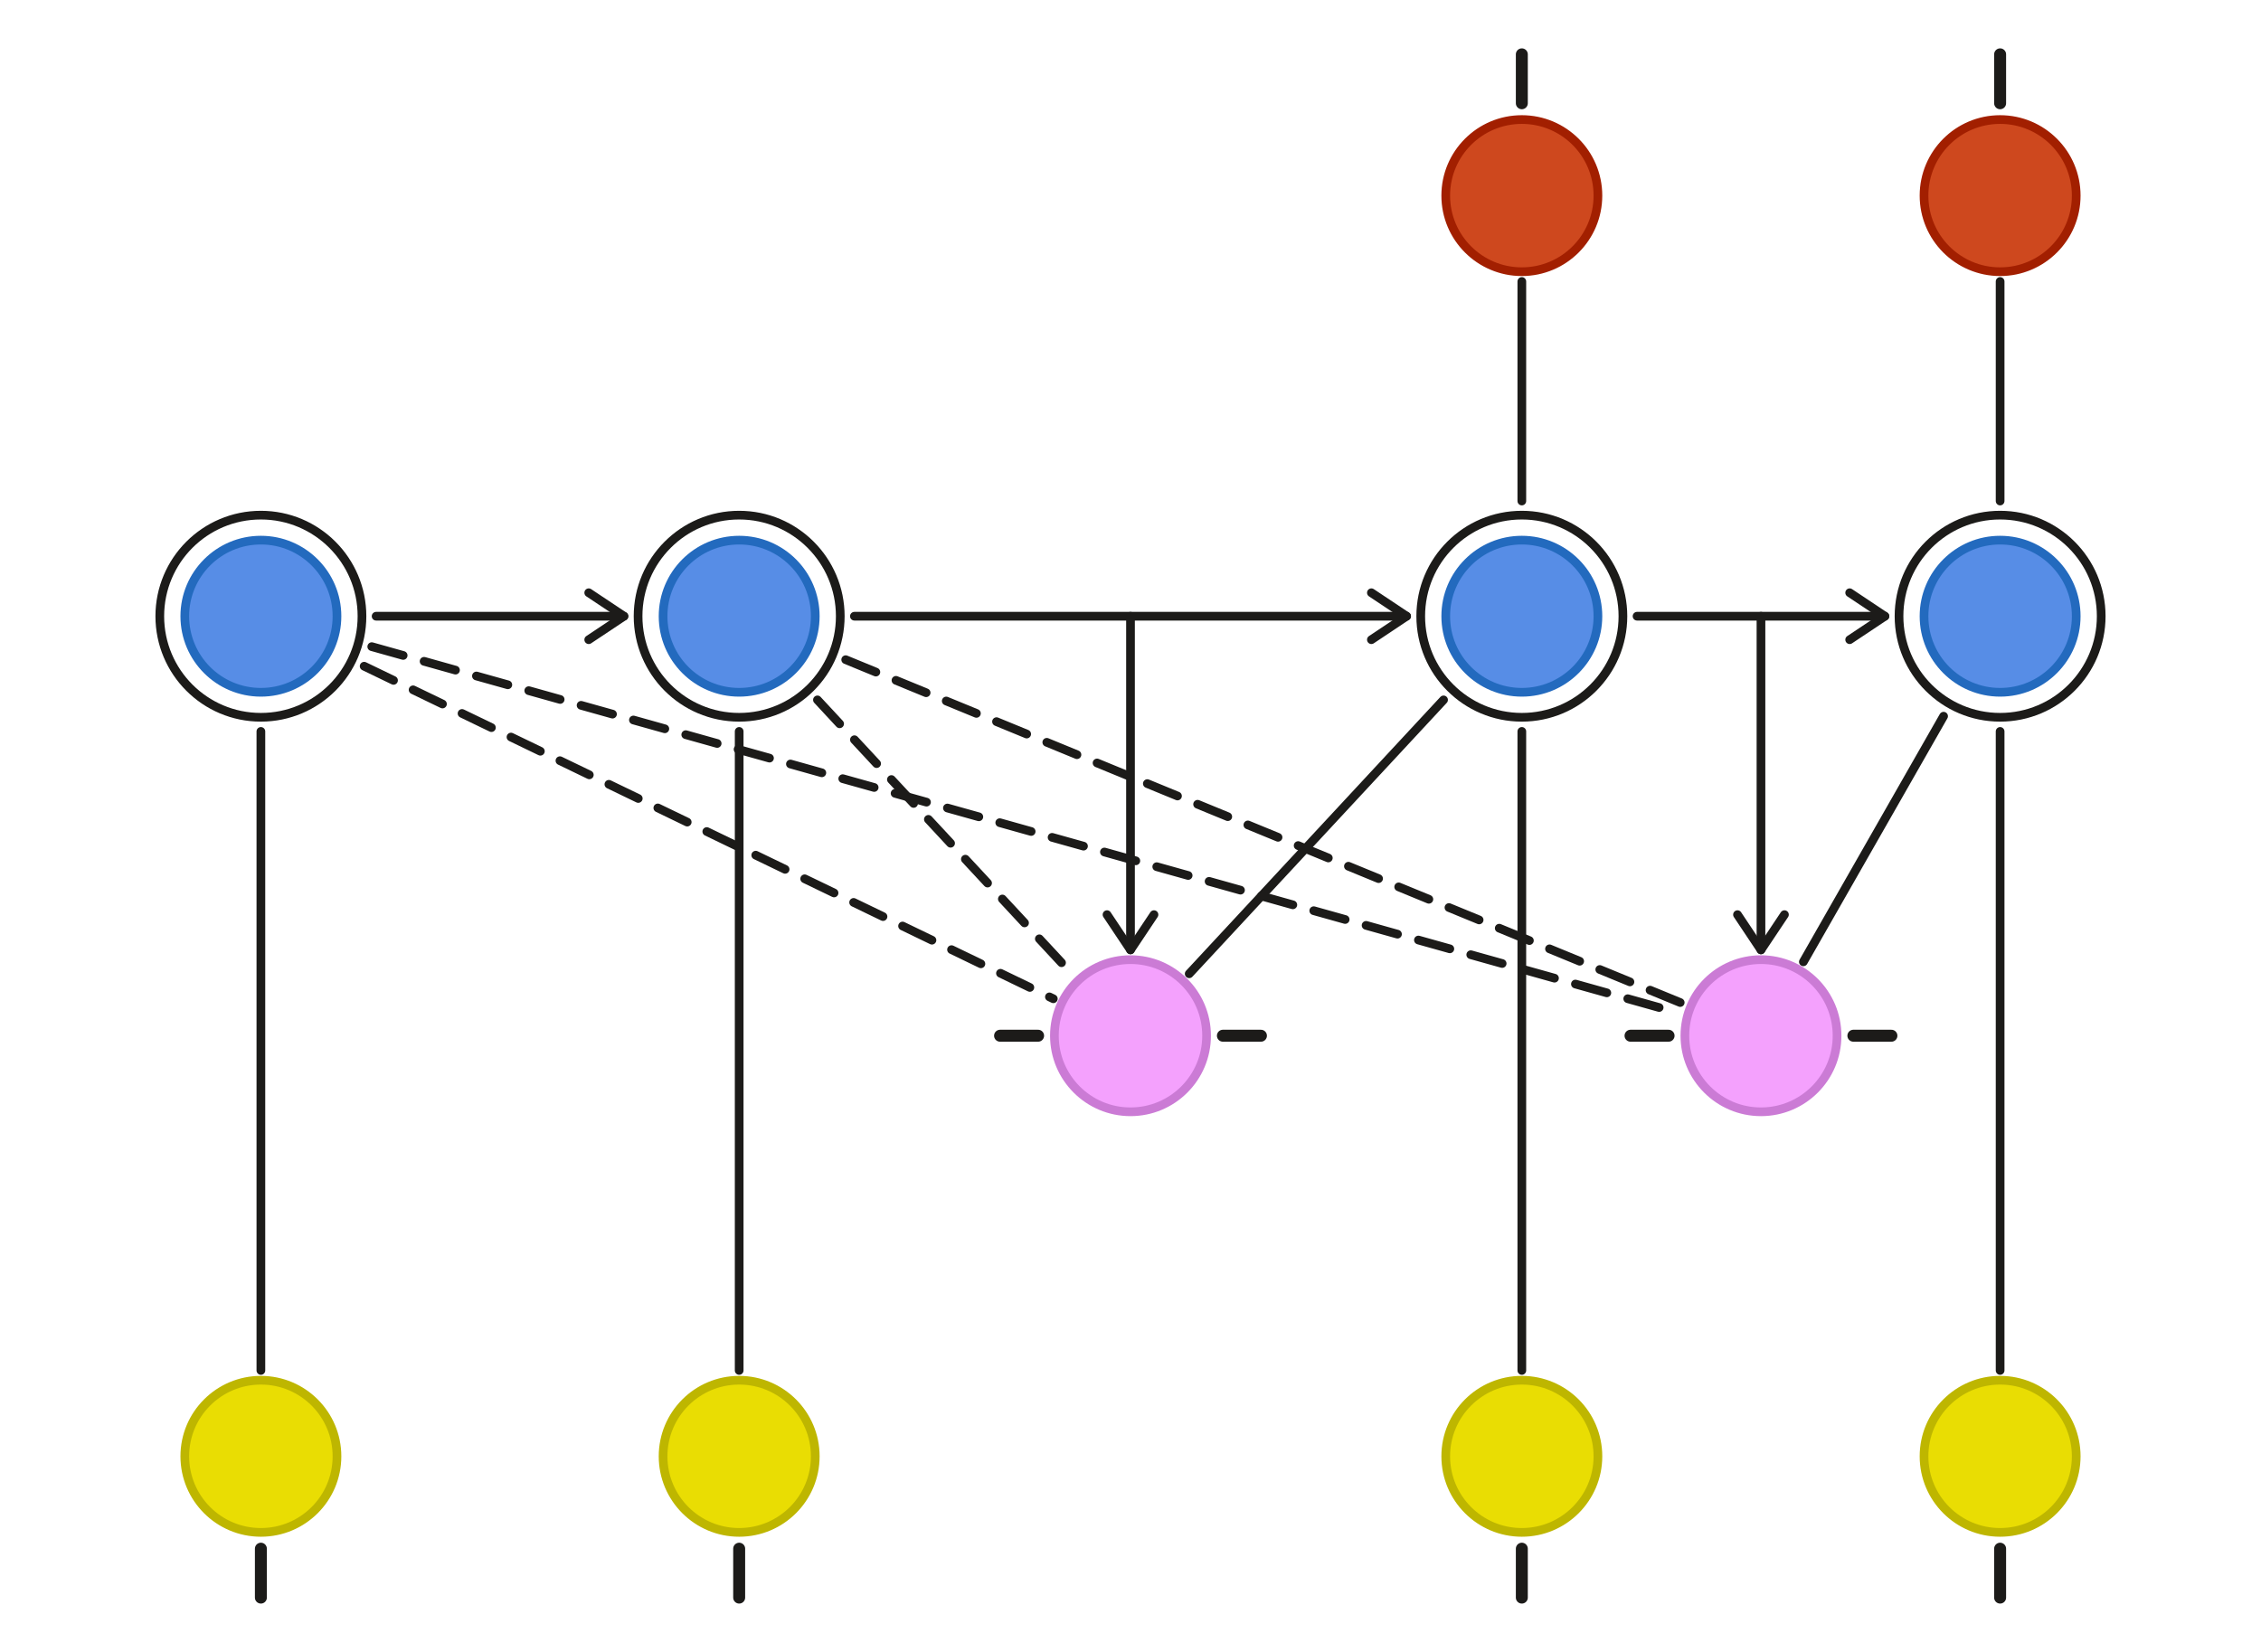
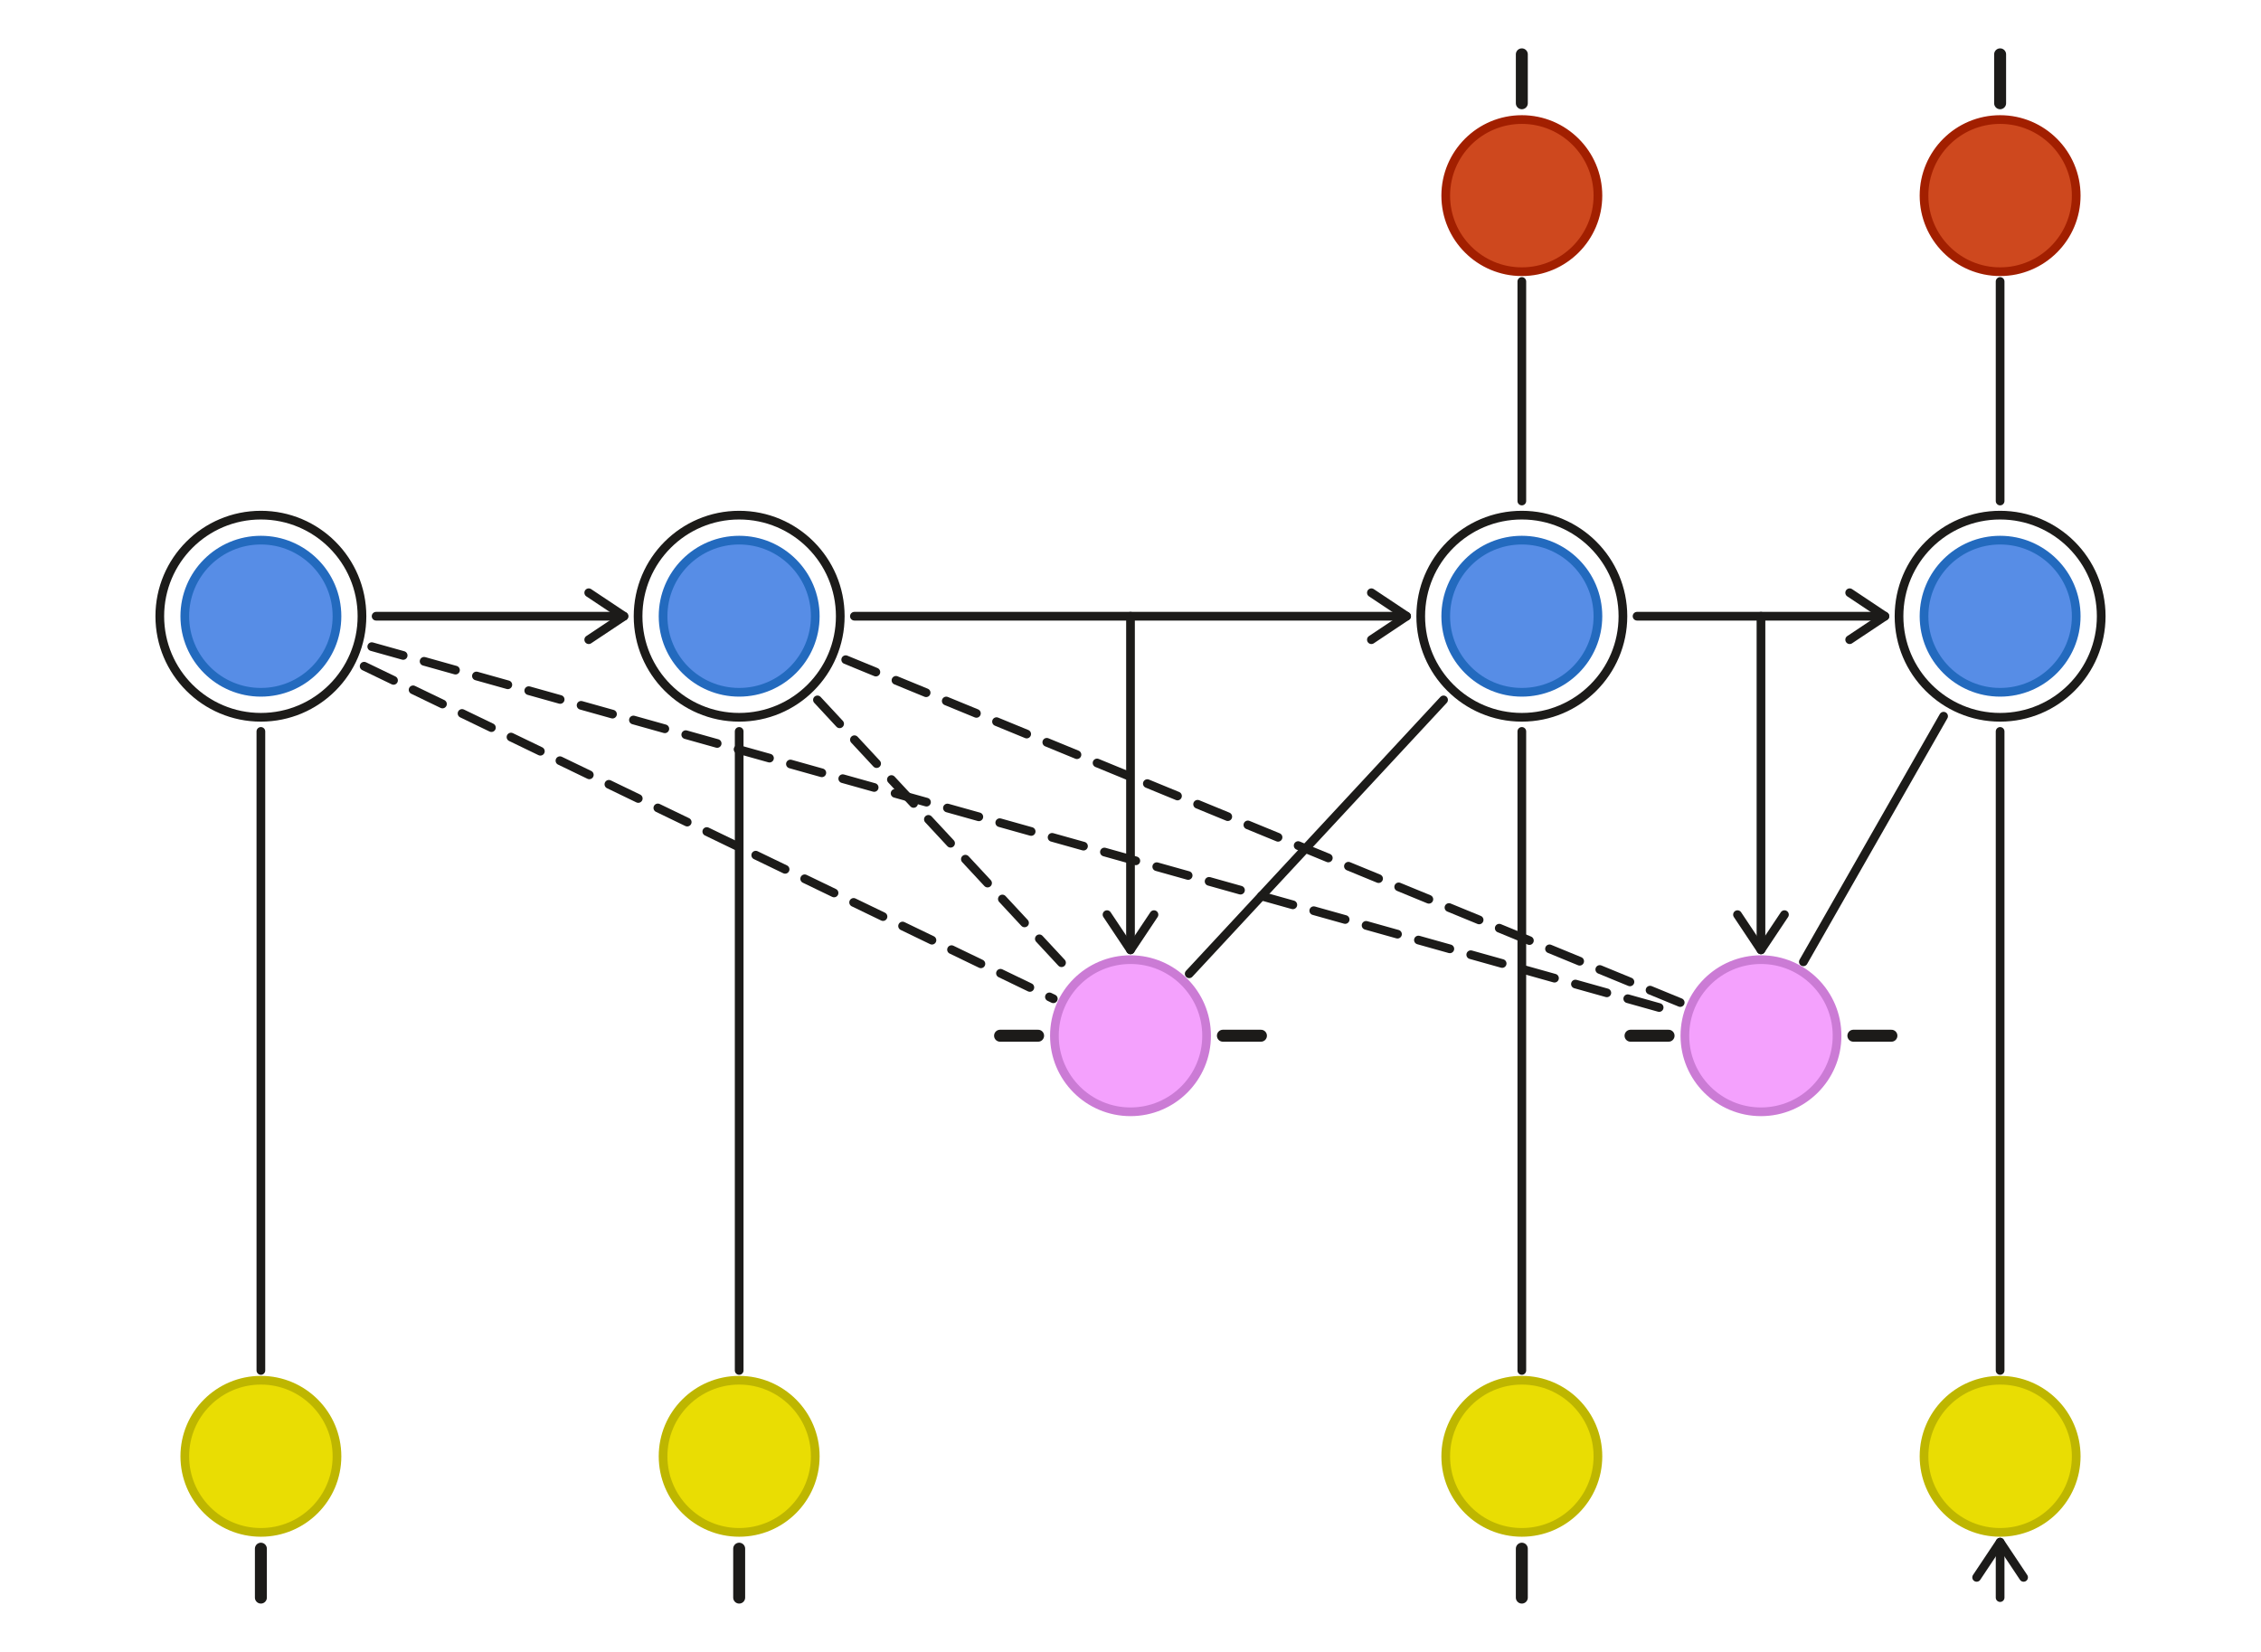
<svg xmlns="http://www.w3.org/2000/svg" viewBox="0 0 208 152" width="416" height="304" role="img">
  <defs>
    <marker id="arr-rnn_attention" viewBox="0 0 10 10" refX="8" refY="5" markerUnits="userSpaceOnUse" markerWidth="5.4" markerHeight="5.4" orient="auto-start-reverse">
      <path d="M2 1L8 5L2 9" fill="none" stroke="#1C1B19" stroke-width="1.481" stroke-linecap="round" stroke-linejoin="round" />
    </marker>
  </defs>
  <g fill="none" stroke="#1C1B19" stroke-width="0.8" stroke-linecap="round" stroke-linejoin="round">
    <line x1="24" y1="126.1" x2="24" y2="67.3" />
    <line x1="68" y1="126.1" x2="68" y2="67.3" />
    <line x1="140" y1="126.1" x2="140" y2="67.3" />
    <line x1="184" y1="126.1" x2="184" y2="67.3" />
    <line x1="140" y1="46.1" x2="140" y2="25.9" />
    <line x1="184" y1="46.1" x2="184" y2="25.9" />
    <line x1="109.4" y1="89.6" x2="132.8" y2="64.4" />
    <line x1="165.9" y1="88.5" x2="178.8" y2="65.9" />
  </g>
  <g fill="none" stroke="#1C1B19" stroke-width="0.8" stroke-linecap="round" stroke-linejoin="round" stroke-dasharray="3 2">
    <line x1="33.5" y1="61.3" x2="96.9" y2="91.9" />
    <line x1="75.2" y1="64.4" x2="98.6" y2="89.6" />
    <line x1="34.2" y1="59.5" x2="154.4" y2="93.2" />
    <line x1="77.8" y1="60.7" x2="154.7" y2="92.3" />
  </g>
  <g fill="none" stroke="#1C1B19" stroke-width="0.8" stroke-linecap="round" stroke-linejoin="round">
    <line x1="78.6" y1="56.7" x2="129.4" y2="56.7" marker-end="url(#arr-rnn_attention)" />
    <line x1="34.6" y1="56.7" x2="57.4" y2="56.7" marker-end="url(#arr-rnn_attention)" />
    <line x1="150.6" y1="56.7" x2="173.4" y2="56.7" marker-end="url(#arr-rnn_attention)" />
    <line x1="104" y1="56.7" x2="104" y2="87.4" marker-end="url(#arr-rnn_attention)" />
    <line x1="162" y1="56.7" x2="162" y2="87.4" marker-end="url(#arr-rnn_attention)" />
  </g>
  <circle cx="24" cy="134" r="7" fill="#E9DD03" stroke="#BEB600" stroke-width="0.8" />
  <g stroke="#1C1B19" stroke-width="1.1" stroke-linecap="round">
    <line x1="24" y1="142.5" x2="24" y2="147" />
  </g>
  <circle cx="68" cy="134" r="7" fill="#E9DD03" stroke="#BEB600" stroke-width="0.8" />
  <g stroke="#1C1B19" stroke-width="1.1" stroke-linecap="round">
    <line x1="68" y1="142.5" x2="68" y2="147" />
  </g>
  <circle cx="140" cy="134" r="7" fill="#E9DD03" stroke="#BEB600" stroke-width="0.8" />
  <g stroke="#1C1B19" stroke-width="1.1" stroke-linecap="round">
    <line x1="140" y1="142.5" x2="140" y2="147" />
  </g>
  <circle cx="184" cy="134" r="7" fill="#E9DD03" stroke="#BEB600" stroke-width="0.8" />
-   <g stroke="#1C1B19" stroke-width="1.1" stroke-linecap="round">
-     <line x1="184" y1="142.5" x2="184" y2="147" />
-   </g>
  <circle cx="24" cy="56.7" r="7" fill="#578DE6" stroke="#236ABE" stroke-width="0.8" />
  <circle cx="24" cy="56.7" r="9.3" fill="none" stroke="#1C1B19" stroke-width="0.8" />
  <circle cx="68" cy="56.7" r="7" fill="#578DE6" stroke="#236ABE" stroke-width="0.8" />
  <circle cx="68" cy="56.7" r="9.3" fill="none" stroke="#1C1B19" stroke-width="0.8" />
  <circle cx="140" cy="56.7" r="7" fill="#578DE6" stroke="#236ABE" stroke-width="0.8" />
  <circle cx="140" cy="56.7" r="9.3" fill="none" stroke="#1C1B19" stroke-width="0.8" />
  <circle cx="184" cy="56.7" r="7" fill="#578DE6" stroke="#236ABE" stroke-width="0.8" />
  <circle cx="184" cy="56.7" r="9.3" fill="none" stroke="#1C1B19" stroke-width="0.8" />
  <circle cx="104" cy="95.3" r="7" fill="#F4A1FD" stroke="#CB7BD5" stroke-width="0.8" />
  <g stroke="#1C1B19" stroke-width="1.1" stroke-linecap="round">
    <line x1="112.5" y1="95.3" x2="116" y2="95.3" />
    <line x1="95.5" y1="95.3" x2="92" y2="95.3" />
  </g>
  <circle cx="162" cy="95.3" r="7" fill="#F4A1FD" stroke="#CB7BD5" stroke-width="0.8" />
  <g stroke="#1C1B19" stroke-width="1.1" stroke-linecap="round">
    <line x1="170.5" y1="95.3" x2="174" y2="95.3" />
    <line x1="153.5" y1="95.3" x2="150" y2="95.3" />
  </g>
  <circle cx="140" cy="18" r="7" fill="#CE481E" stroke="#A21F00" stroke-width="0.8" />
  <g stroke="#1C1B19" stroke-width="1.1" stroke-linecap="round">
    <line x1="140" y1="9.5" x2="140" y2="5" />
  </g>
  <circle cx="184" cy="18" r="7" fill="#CE481E" stroke="#A21F00" stroke-width="0.8" />
  <g stroke="#1C1B19" stroke-width="1.1" stroke-linecap="round">
    <line x1="184" y1="9.5" x2="184" y2="5" />
  </g>
+   <line x1="184" y1="147" x2="184" y2="141.9" stroke="#1C1B19" stroke-width="0.8" stroke-linecap="round" marker-end="url(#arr-rnn_attention)" />
</svg>
